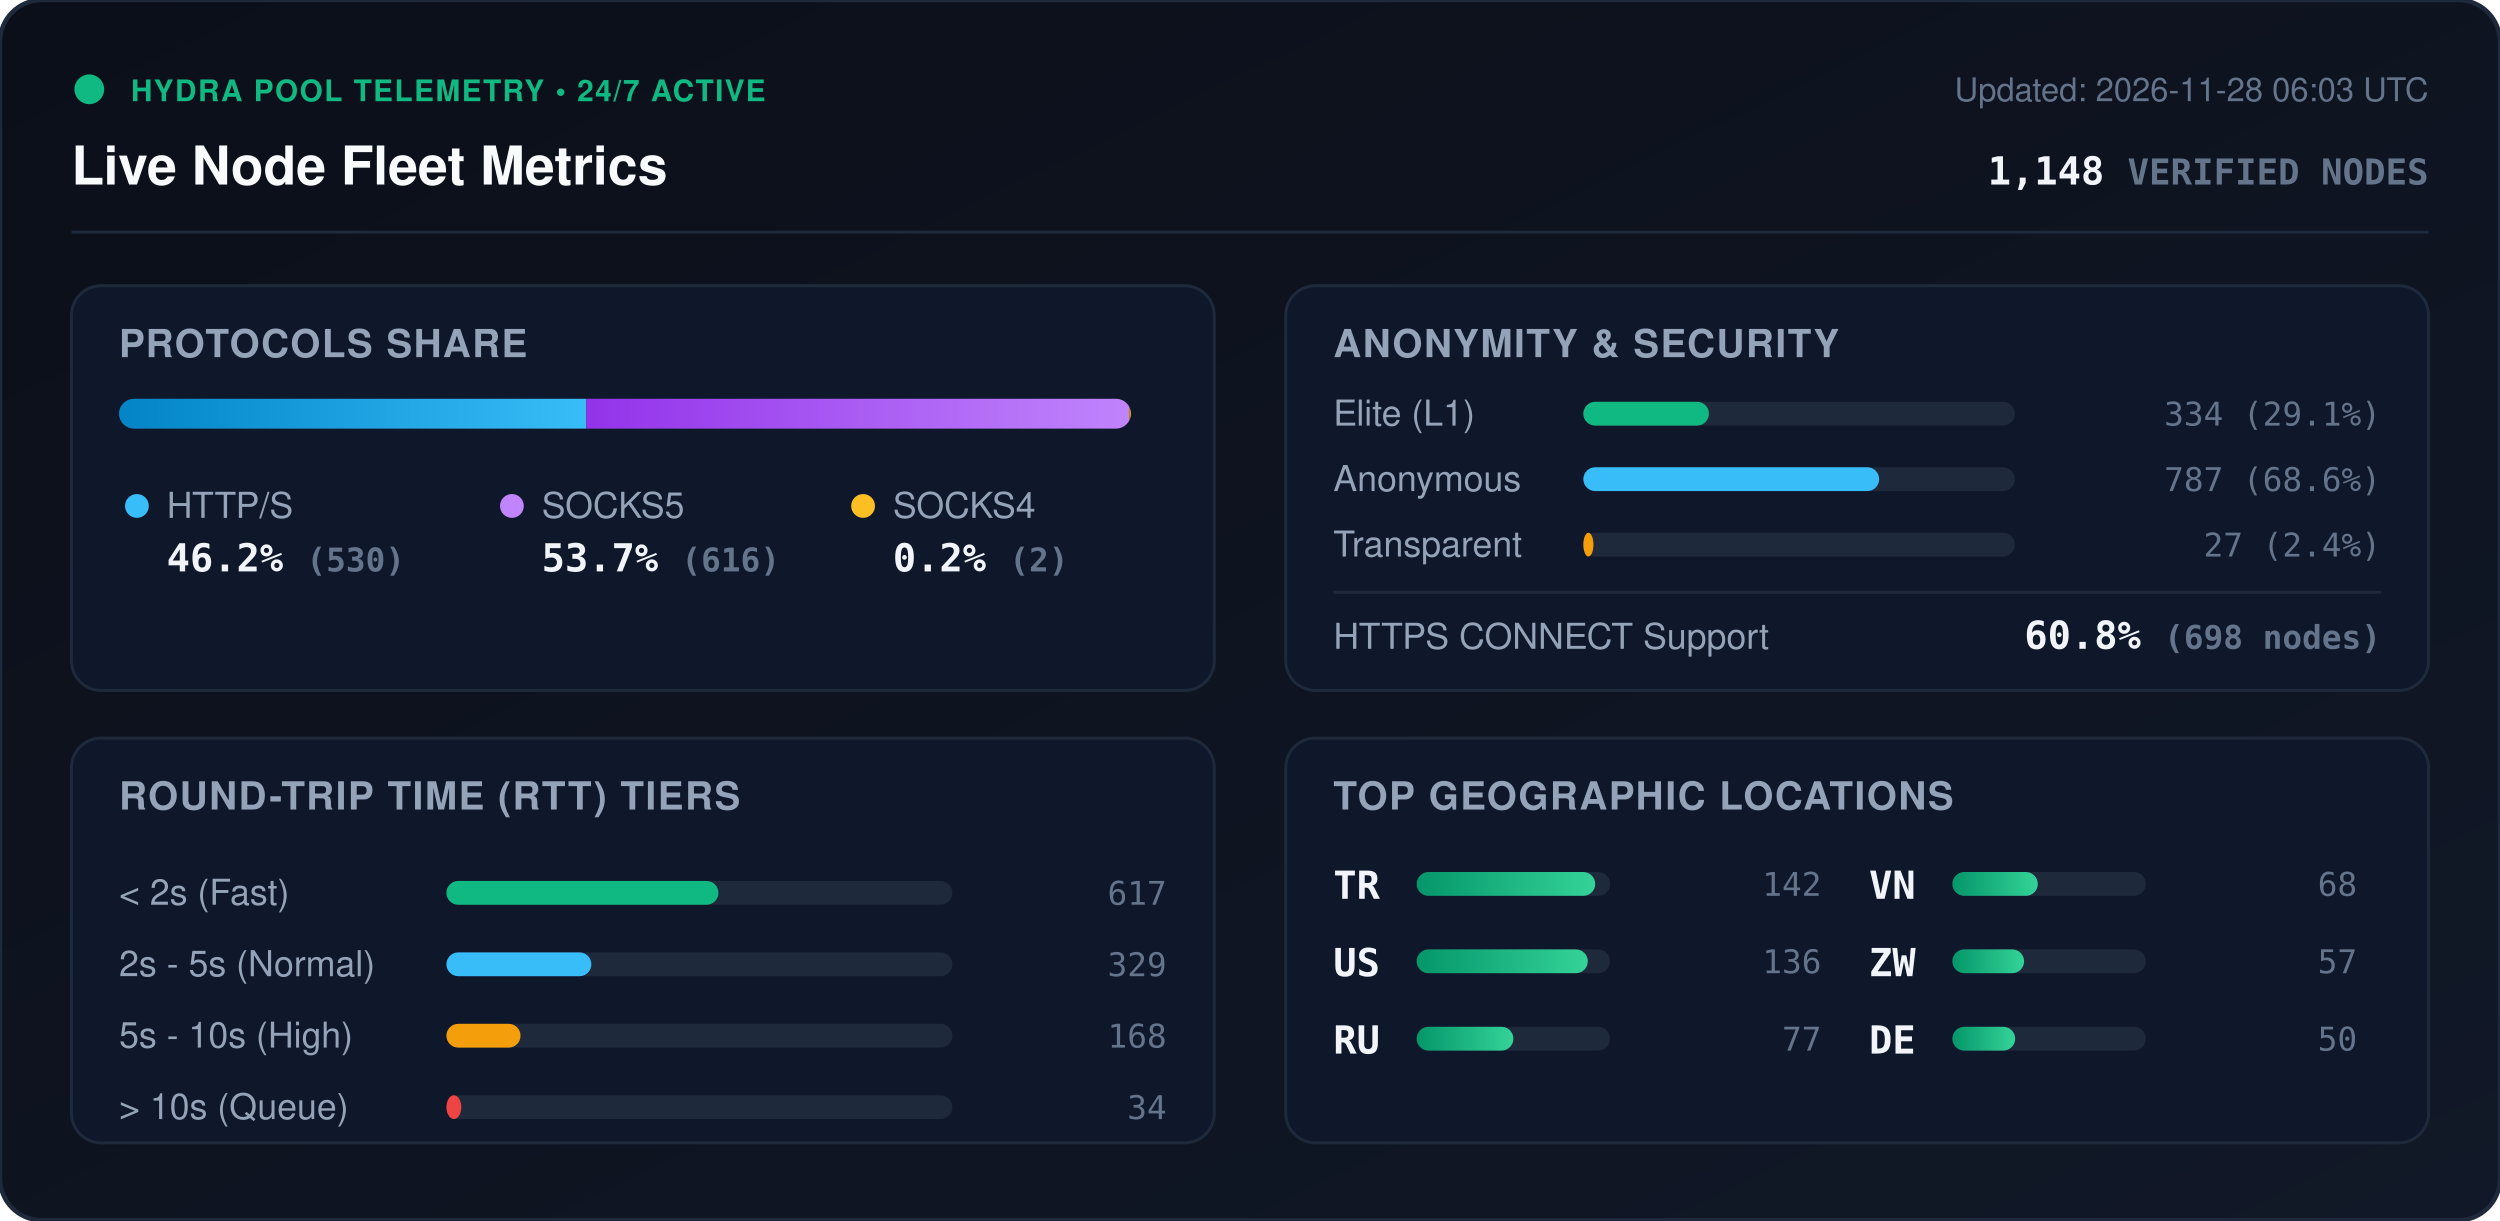
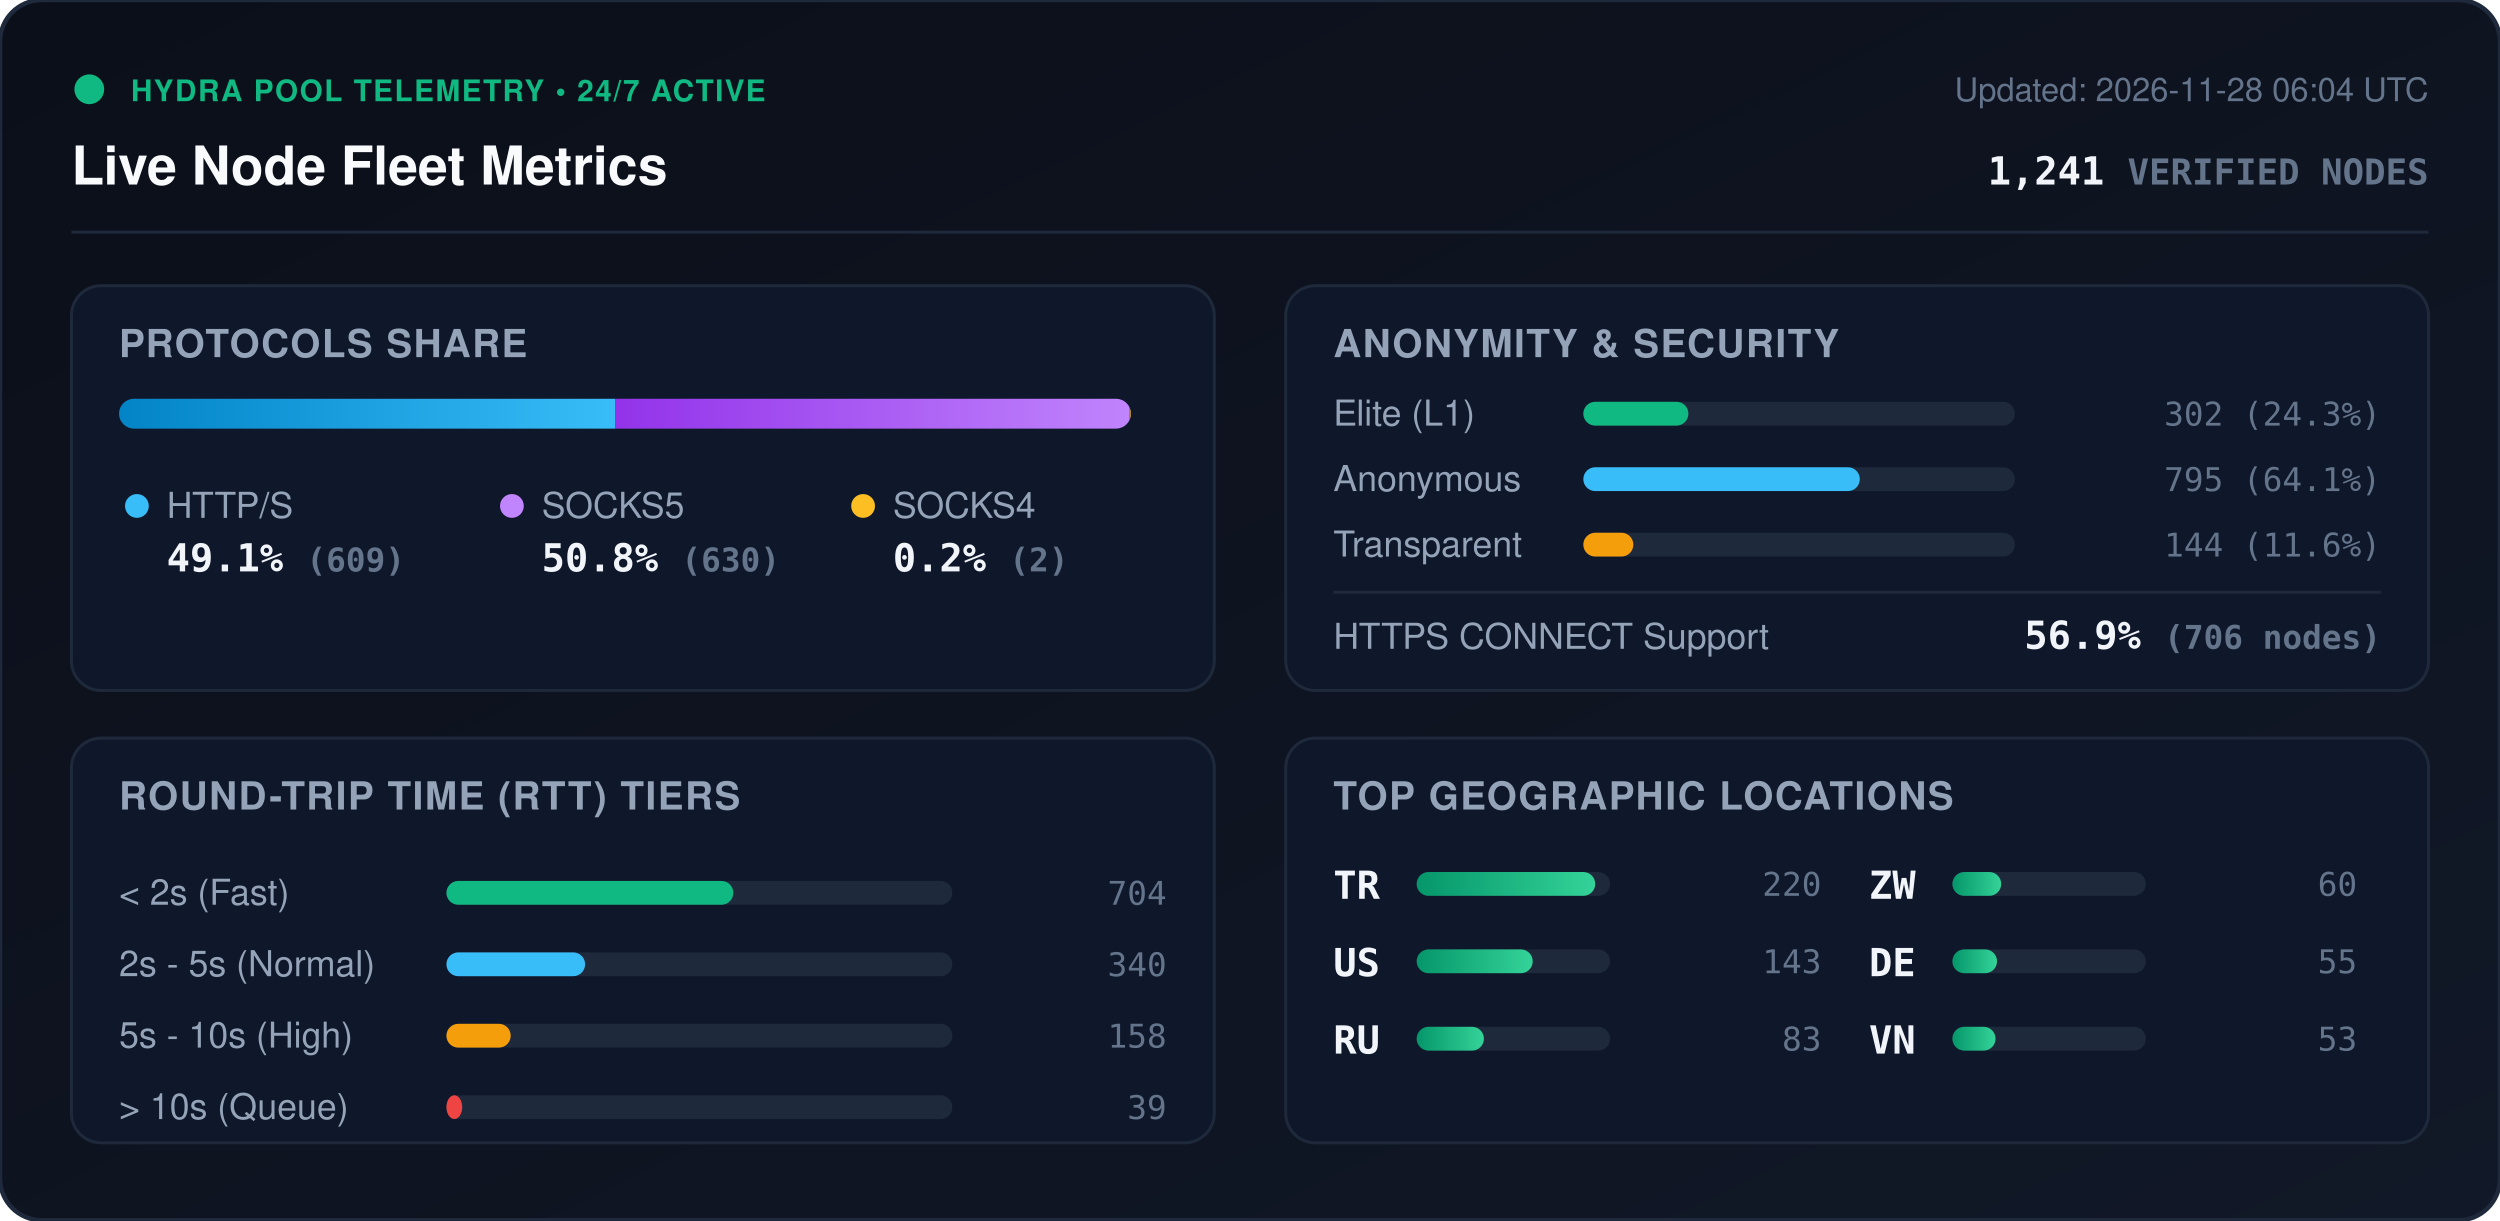
<svg xmlns="http://www.w3.org/2000/svg" viewBox="0 0 840 410" width="840" height="410" style="max-width: 100%; height: auto;">
  <defs>
    <linearGradient id="bg" x1="0%" y1="0%" x2="100%" y2="100%">
      <stop offset="0%" stop-color="#0b0f19" />
      <stop offset="100%" stop-color="#111827" />
    </linearGradient>
    <linearGradient id="bar-http" x1="0%" y1="0%" x2="100%" y2="0%">
      <stop offset="0%" stop-color="#0284c7" />
      <stop offset="100%" stop-color="#38bdf8" />
    </linearGradient>
    <linearGradient id="bar-socks5" x1="0%" y1="0%" x2="100%" y2="0%">
      <stop offset="0%" stop-color="#9333ea" />
      <stop offset="100%" stop-color="#c084fc" />
    </linearGradient>
    <linearGradient id="bar-socks4" x1="0%" y1="0%" x2="100%" y2="0%">
      <stop offset="0%" stop-color="#d97706" />
      <stop offset="100%" stop-color="#fbbf24" />
    </linearGradient>
    <linearGradient id="bar-green" x1="0%" y1="0%" x2="100%" y2="0%">
      <stop offset="0%" stop-color="#059669" />
      <stop offset="100%" stop-color="#34d399" />
    </linearGradient>
    <clipPath id="prog-track-clip">
      <rect width="340.0" height="10" rx="5" />
    </clipPath>
    <style>
      .title { font: 700 18px -apple-system, BlinkMacSystemFont, 'Segoe UI', Helvetica, Arial, sans-serif; fill: #f8fafc; }
      .sub { font: 500 11px -apple-system, BlinkMacSystemFont, 'Segoe UI', Helvetica, Arial, sans-serif; fill: #64748b; }
      .section-hdr { font: 600 13px -apple-system, BlinkMacSystemFont, 'Segoe UI', Helvetica, Arial, sans-serif; fill: #94a3b8; letter-spacing: 0.5px; }
      .metric-val { font: 700 13px -apple-system, BlinkMacSystemFont, 'Segoe UI', Helvetica, Arial, sans-serif; fill: #f1f5f9; }
      .metric-lbl { font: 500 12px -apple-system, BlinkMacSystemFont, 'Segoe UI', Helvetica, Arial, sans-serif; fill: #94a3b8; }
      .badge-txt { font: 700 10px -apple-system, BlinkMacSystemFont, 'Segoe UI', Helvetica, Arial, sans-serif; fill: #10b981; letter-spacing: 0.5px; }
      .mono { font-family: ui-monospace, SFMono-Regular, Menlo, Monaco, Consolas, monospace; }
      .pulse { animation: beacon 2s infinite ease-in-out; }
      @keyframes beacon { 0%, 100% { opacity: 1; } 50% { opacity: 0.35; } }
    </style>
  </defs>
  <rect width="840" height="410" rx="14" fill="url(#bg)" stroke="#1e293b" stroke-width="1.5" />
  <g transform="translate(24, 24)">
    <circle cx="6" cy="6" r="5" fill="#10b981" class="pulse" />
    <text x="20" y="10" class="badge-txt">HYDRA POOL TELEMETRY • 24/7 ACTIVE</text>
    <text x="0" y="38" class="title">Live Node Fleet Metrics</text>
-     <text x="792" y="10" text-anchor="end" class="sub">Updated: 2026-11-28 06:03 UTC</text>
-     <text x="792" y="38" text-anchor="end" class="metric-val mono" fill="#38bdf8">1,148 <tspan font-size="12" fill="#64748b">VERIFIED NODES</tspan>
+     <text x="792" y="10" text-anchor="end" class="sub">Updated: 2026-11-28 06:04 UTC</text>
+     <text x="792" y="38" text-anchor="end" class="metric-val mono" fill="#38bdf8">1,241 <tspan font-size="12" fill="#64748b">VERIFIED NODES</tspan>
    </text>
  </g>
  <line x1="24" y1="78" x2="816" y2="78" stroke="#1e293b" stroke-width="1" />
  <g transform="translate(24, 96)">
    <rect width="384" height="136" rx="10" fill="#0f172a" stroke="#1e293b" />
    <text x="16" y="24" class="section-hdr">PROTOCOLS SHARE</text>
    <g transform="translate(16, 38)">
      <rect width="340.0" height="10" rx="5" fill="#1e293b" />
      <g clip-path="url(#prog-track-clip)">
-         <rect x="0" width="157.0" height="10" fill="url(#bar-http)" />
-         <rect x="157.0" width="182.4" height="10" fill="url(#bar-socks5)" />
-         <rect x="339.4" width="0.6" height="10" fill="url(#bar-socks4)" />
+         <rect x="0" width="166.8" height="10" fill="url(#bar-http)" />
+         <rect x="166.8" width="172.6" height="10" fill="url(#bar-socks5)" />
+         <rect x="339.4" width="0.5" height="10" fill="url(#bar-socks4)" />
      </g>
    </g>
    <g transform="translate(16, 68)">
      <circle cx="6" cy="6" r="4" fill="#38bdf8" />
      <text x="16" y="10" class="metric-lbl">HTTP/S</text>
-       <text x="16" y="28" class="metric-val mono">46.2% <tspan font-size="11" fill="#64748b">(530)</tspan>
+       <text x="16" y="28" class="metric-val mono">49.1% <tspan font-size="11" fill="#64748b">(609)</tspan>
      </text>
      <circle cx="132" cy="6" r="4" fill="#c084fc" />
      <text x="142" y="10" class="metric-lbl">SOCKS5</text>
-       <text x="142" y="28" class="metric-val mono">53.7% <tspan font-size="11" fill="#64748b">(616)</tspan>
+       <text x="142" y="28" class="metric-val mono">50.8% <tspan font-size="11" fill="#64748b">(630)</tspan>
      </text>
      <circle cx="250" cy="6" r="4" fill="#fbbf24" />
      <text x="260" y="10" class="metric-lbl">SOCKS4</text>
      <text x="260" y="28" class="metric-val mono">0.2% <tspan font-size="11" fill="#64748b">(2)</tspan>
      </text>
    </g>
  </g>
  <g transform="translate(432, 96)">
    <rect width="384" height="136" rx="10" fill="#0f172a" stroke="#1e293b" />
    <text x="16" y="24" class="section-hdr">ANONYMITY &amp; SECURITY</text>
    <text x="16" y="47" class="metric-lbl">Elite (L1)</text>
    <rect x="100" y="39" width="145.0" height="8" rx="4" fill="#1e293b" />
-     <rect x="100" y="39" width="42.2" height="8" rx="4" fill="#10b981" />
-     <text x="368" y="47" text-anchor="end" class="mono sub" fill="#e2e8f0">334 (29.1%)</text>
+     <rect x="100" y="39" width="35.3" height="8" rx="4" fill="#10b981" />
+     <text x="368" y="47" text-anchor="end" class="mono sub" fill="#e2e8f0">302 (24.3%)</text>
    <text x="16" y="69" class="metric-lbl">Anonymous</text>
    <rect x="100" y="61" width="145.0" height="8" rx="4" fill="#1e293b" />
-     <rect x="100" y="61" width="99.4" height="8" rx="4" fill="#38bdf8" />
-     <text x="368" y="69" text-anchor="end" class="mono sub" fill="#e2e8f0">787 (68.6%)</text>
+     <rect x="100" y="61" width="92.9" height="8" rx="4" fill="#38bdf8" />
+     <text x="368" y="69" text-anchor="end" class="mono sub" fill="#e2e8f0">795 (64.1%)</text>
    <text x="16" y="91" class="metric-lbl">Transparent</text>
    <rect x="100" y="83" width="145.0" height="8" rx="4" fill="#1e293b" />
-     <rect x="100" y="83" width="3.4" height="8" rx="4" fill="#f59e0b" />
-     <text x="368" y="91" text-anchor="end" class="mono sub" fill="#e2e8f0">27 (2.4%)</text>
+     <rect x="100" y="83" width="16.8" height="8" rx="4" fill="#f59e0b" />
+     <text x="368" y="91" text-anchor="end" class="mono sub" fill="#e2e8f0">144 (11.6%)</text>
    <line x1="16" y1="103" x2="368" y2="103" stroke="#1e293b" stroke-width="1" />
    <text x="16" y="122" class="metric-lbl">HTTPS CONNECT Support</text>
-     <text x="368" y="122" text-anchor="end" class="metric-val mono" fill="#34d399">60.8% <tspan font-size="11" fill="#64748b">(698 nodes)</tspan>
+     <text x="368" y="122" text-anchor="end" class="metric-val mono" fill="#34d399">56.9% <tspan font-size="11" fill="#64748b">(706 nodes)</tspan>
    </text>
  </g>
  <g transform="translate(24, 248)">
    <rect width="384" height="136" rx="10" fill="#0f172a" stroke="#1e293b" />
    <text x="16" y="24" class="section-hdr">ROUND-TRIP TIME (RTT) TIERS</text>
    <g transform="translate(16, 42)">
      <text x="0" y="14" class="metric-lbl">&lt; 2s (Fast)</text>
      <rect x="110" y="6" width="170" height="8" rx="4" fill="#1e293b" />
-       <rect x="110" y="6" width="91.4" height="8" rx="4" fill="#10b981" />
-       <text x="352" y="14" text-anchor="end" class="mono sub">617</text>
+       <rect x="110" y="6" width="96.4" height="8" rx="4" fill="#10b981" />
+       <text x="352" y="14" text-anchor="end" class="mono sub">704</text>
      <text x="0" y="38" class="metric-lbl">2s - 5s (Normal)</text>
      <rect x="110" y="30" width="170" height="8" rx="4" fill="#1e293b" />
-       <rect x="110" y="30" width="48.7" height="8" rx="4" fill="#38bdf8" />
-       <text x="352" y="38" text-anchor="end" class="mono sub">329</text>
+       <rect x="110" y="30" width="46.6" height="8" rx="4" fill="#38bdf8" />
+       <text x="352" y="38" text-anchor="end" class="mono sub">340</text>
      <text x="0" y="62" class="metric-lbl">5s - 10s (High)</text>
      <rect x="110" y="54" width="170" height="8" rx="4" fill="#1e293b" />
-       <rect x="110" y="54" width="24.9" height="8" rx="4" fill="#f59e0b" />
-       <text x="352" y="62" text-anchor="end" class="mono sub">168</text>
+       <rect x="110" y="54" width="21.6" height="8" rx="4" fill="#f59e0b" />
+       <text x="352" y="62" text-anchor="end" class="mono sub">158</text>
      <text x="0" y="86" class="metric-lbl">&gt; 10s (Queue)</text>
      <rect x="110" y="78" width="170" height="8" rx="4" fill="#1e293b" />
-       <rect x="110" y="78" width="5.0" height="8" rx="4" fill="#ef4444" />
-       <text x="352" y="86" text-anchor="end" class="mono sub">34</text>
+       <rect x="110" y="78" width="5.3" height="8" rx="4" fill="#ef4444" />
+       <text x="352" y="86" text-anchor="end" class="mono sub">39</text>
    </g>
  </g>
  <g transform="translate(432, 248)">
    <rect width="384" height="136" rx="10" fill="#0f172a" stroke="#1e293b" />
    <text x="16" y="24" class="section-hdr">TOP GEOGRAPHIC LOCATIONS</text>
    <g transform="translate(16, 42)">
      <g transform="translate(0, 0)">
        <text x="0" y="12" class="mono metric-val" font-size="12">TR</text>
        <rect x="28" y="3" width="65" height="8" rx="4" fill="#1e293b" />
        <rect x="28" y="3" width="60.0" height="8" rx="4" fill="url(#bar-green)" />
-         <text x="164" y="11" text-anchor="end" class="mono sub">142</text>
+         <text x="164" y="11" text-anchor="end" class="mono sub">220</text>
      </g>
      <g transform="translate(0, 26)">
        <text x="0" y="12" class="mono metric-val" font-size="12">US</text>
        <rect x="28" y="3" width="65" height="8" rx="4" fill="#1e293b" />
-         <rect x="28" y="3" width="57.5" height="8" rx="4" fill="url(#bar-green)" />
-         <text x="164" y="11" text-anchor="end" class="mono sub">136</text>
+         <rect x="28" y="3" width="39.0" height="8" rx="4" fill="url(#bar-green)" />
+         <text x="164" y="11" text-anchor="end" class="mono sub">143</text>
      </g>
      <g transform="translate(0, 52)">
        <text x="0" y="12" class="mono metric-val" font-size="12">RU</text>
        <rect x="28" y="3" width="65" height="8" rx="4" fill="#1e293b" />
-         <rect x="28" y="3" width="32.5" height="8" rx="4" fill="url(#bar-green)" />
-         <text x="164" y="11" text-anchor="end" class="mono sub">77</text>
+         <rect x="28" y="3" width="22.6" height="8" rx="4" fill="url(#bar-green)" />
+         <text x="164" y="11" text-anchor="end" class="mono sub">83</text>
      </g>
      <g transform="translate(180, 0)">
+         <text x="0" y="12" class="mono metric-val" font-size="12">ZW</text>
+         <rect x="28" y="3" width="65" height="8" rx="4" fill="#1e293b" />
+         <rect x="28" y="3" width="16.4" height="8" rx="4" fill="url(#bar-green)" />
+         <text x="164" y="11" text-anchor="end" class="mono sub">60</text>
+       </g>
+       <g transform="translate(180, 26)">
+         <text x="0" y="12" class="mono metric-val" font-size="12">DE</text>
+         <rect x="28" y="3" width="65" height="8" rx="4" fill="#1e293b" />
+         <rect x="28" y="3" width="15.0" height="8" rx="4" fill="url(#bar-green)" />
+         <text x="164" y="11" text-anchor="end" class="mono sub">55</text>
+       </g>
+       <g transform="translate(180, 52)">
        <text x="0" y="12" class="mono metric-val" font-size="12">VN</text>
        <rect x="28" y="3" width="65" height="8" rx="4" fill="#1e293b" />
-         <rect x="28" y="3" width="28.7" height="8" rx="4" fill="url(#bar-green)" />
-         <text x="164" y="11" text-anchor="end" class="mono sub">68</text>
-       </g>
-       <g transform="translate(180, 26)">
-         <text x="0" y="12" class="mono metric-val" font-size="12">ZW</text>
-         <rect x="28" y="3" width="65" height="8" rx="4" fill="#1e293b" />
-         <rect x="28" y="3" width="24.1" height="8" rx="4" fill="url(#bar-green)" />
-         <text x="164" y="11" text-anchor="end" class="mono sub">57</text>
-       </g>
-       <g transform="translate(180, 52)">
-         <text x="0" y="12" class="mono metric-val" font-size="12">DE</text>
-         <rect x="28" y="3" width="65" height="8" rx="4" fill="#1e293b" />
-         <rect x="28" y="3" width="21.1" height="8" rx="4" fill="url(#bar-green)" />
-         <text x="164" y="11" text-anchor="end" class="mono sub">50</text>
+         <rect x="28" y="3" width="14.5" height="8" rx="4" fill="url(#bar-green)" />
+         <text x="164" y="11" text-anchor="end" class="mono sub">53</text>
      </g>
    </g>
  </g>
</svg>
